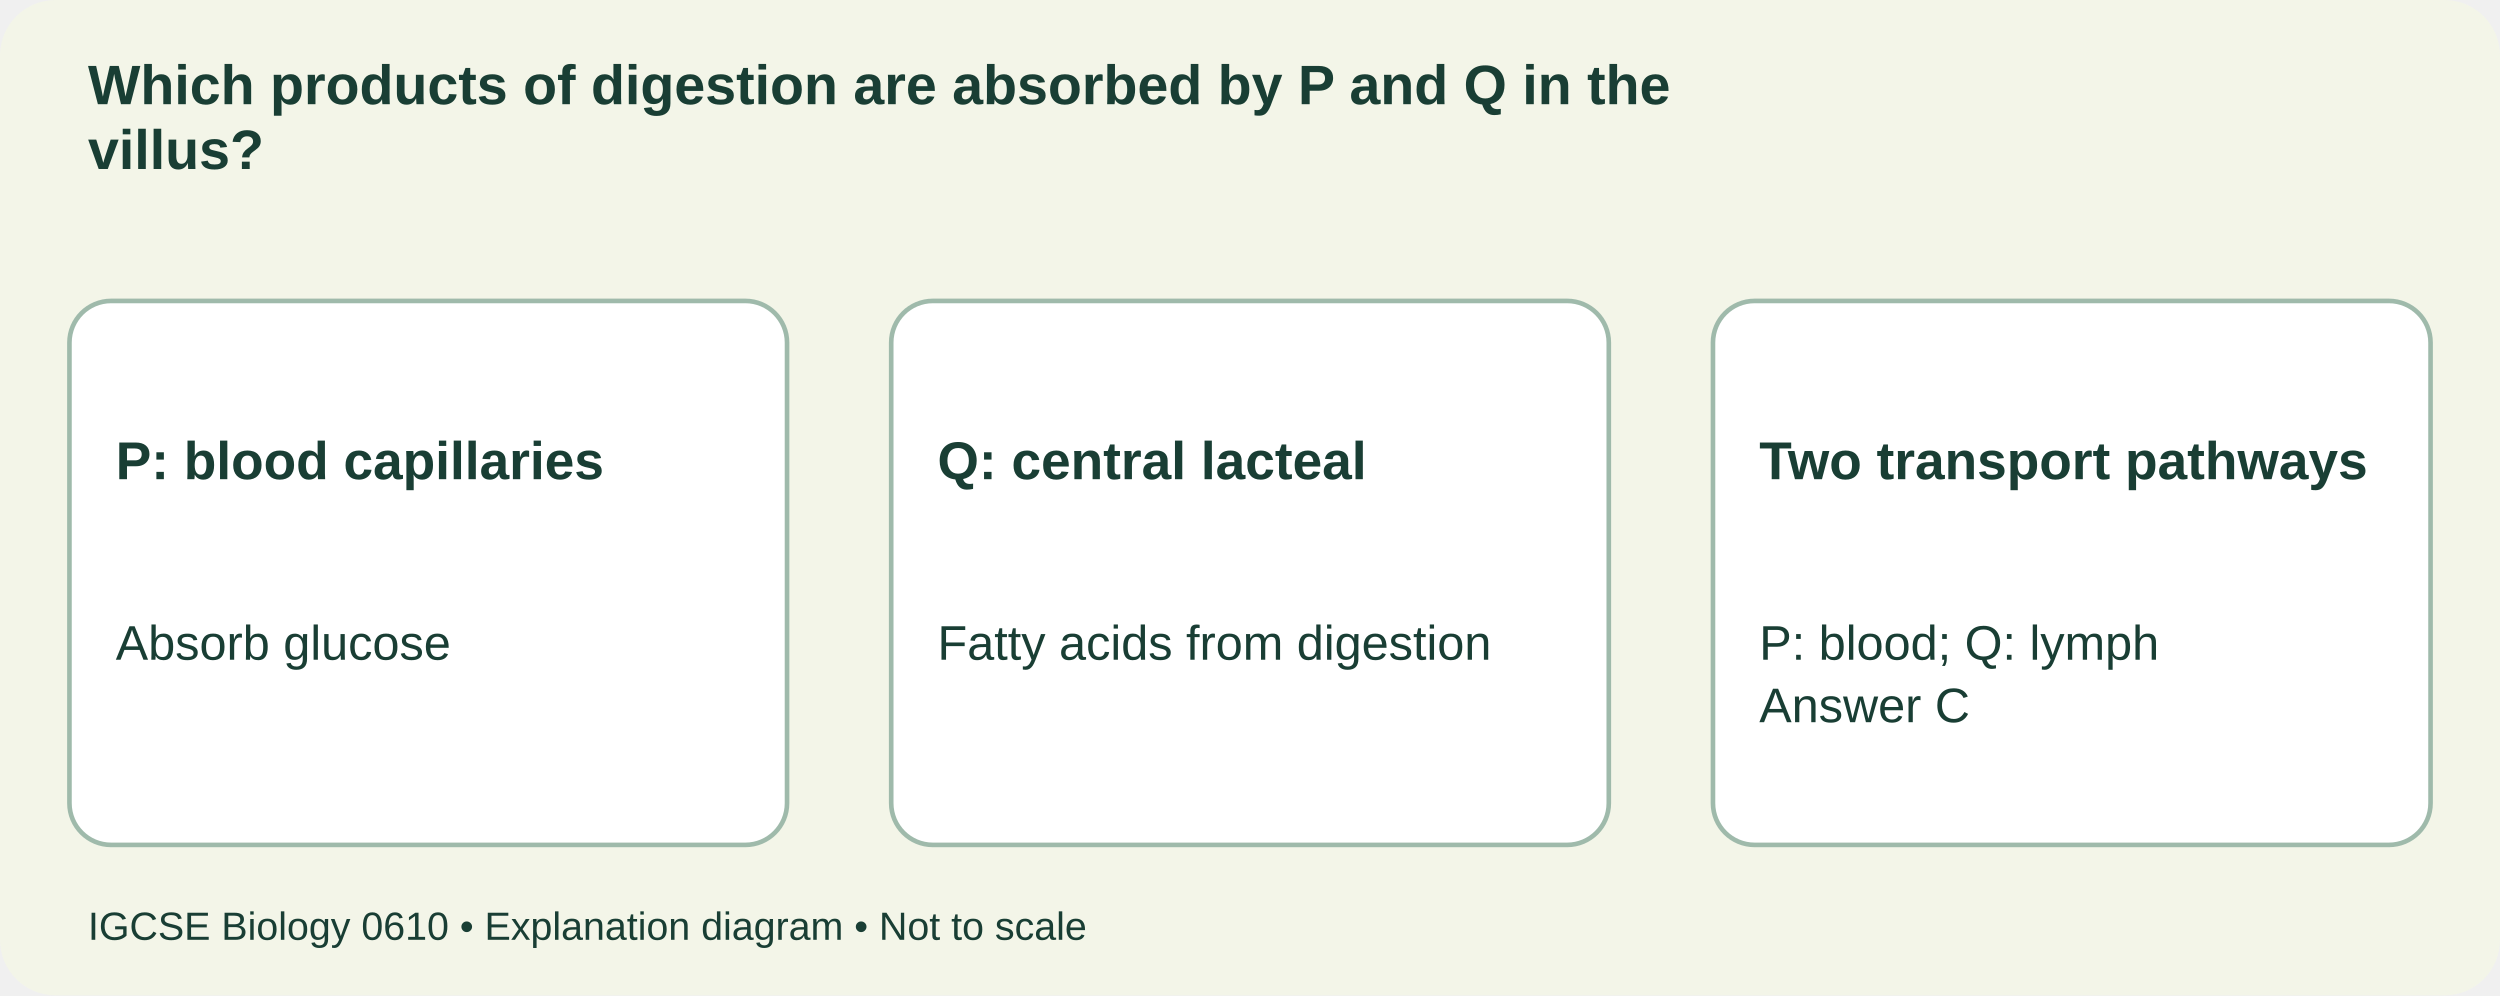
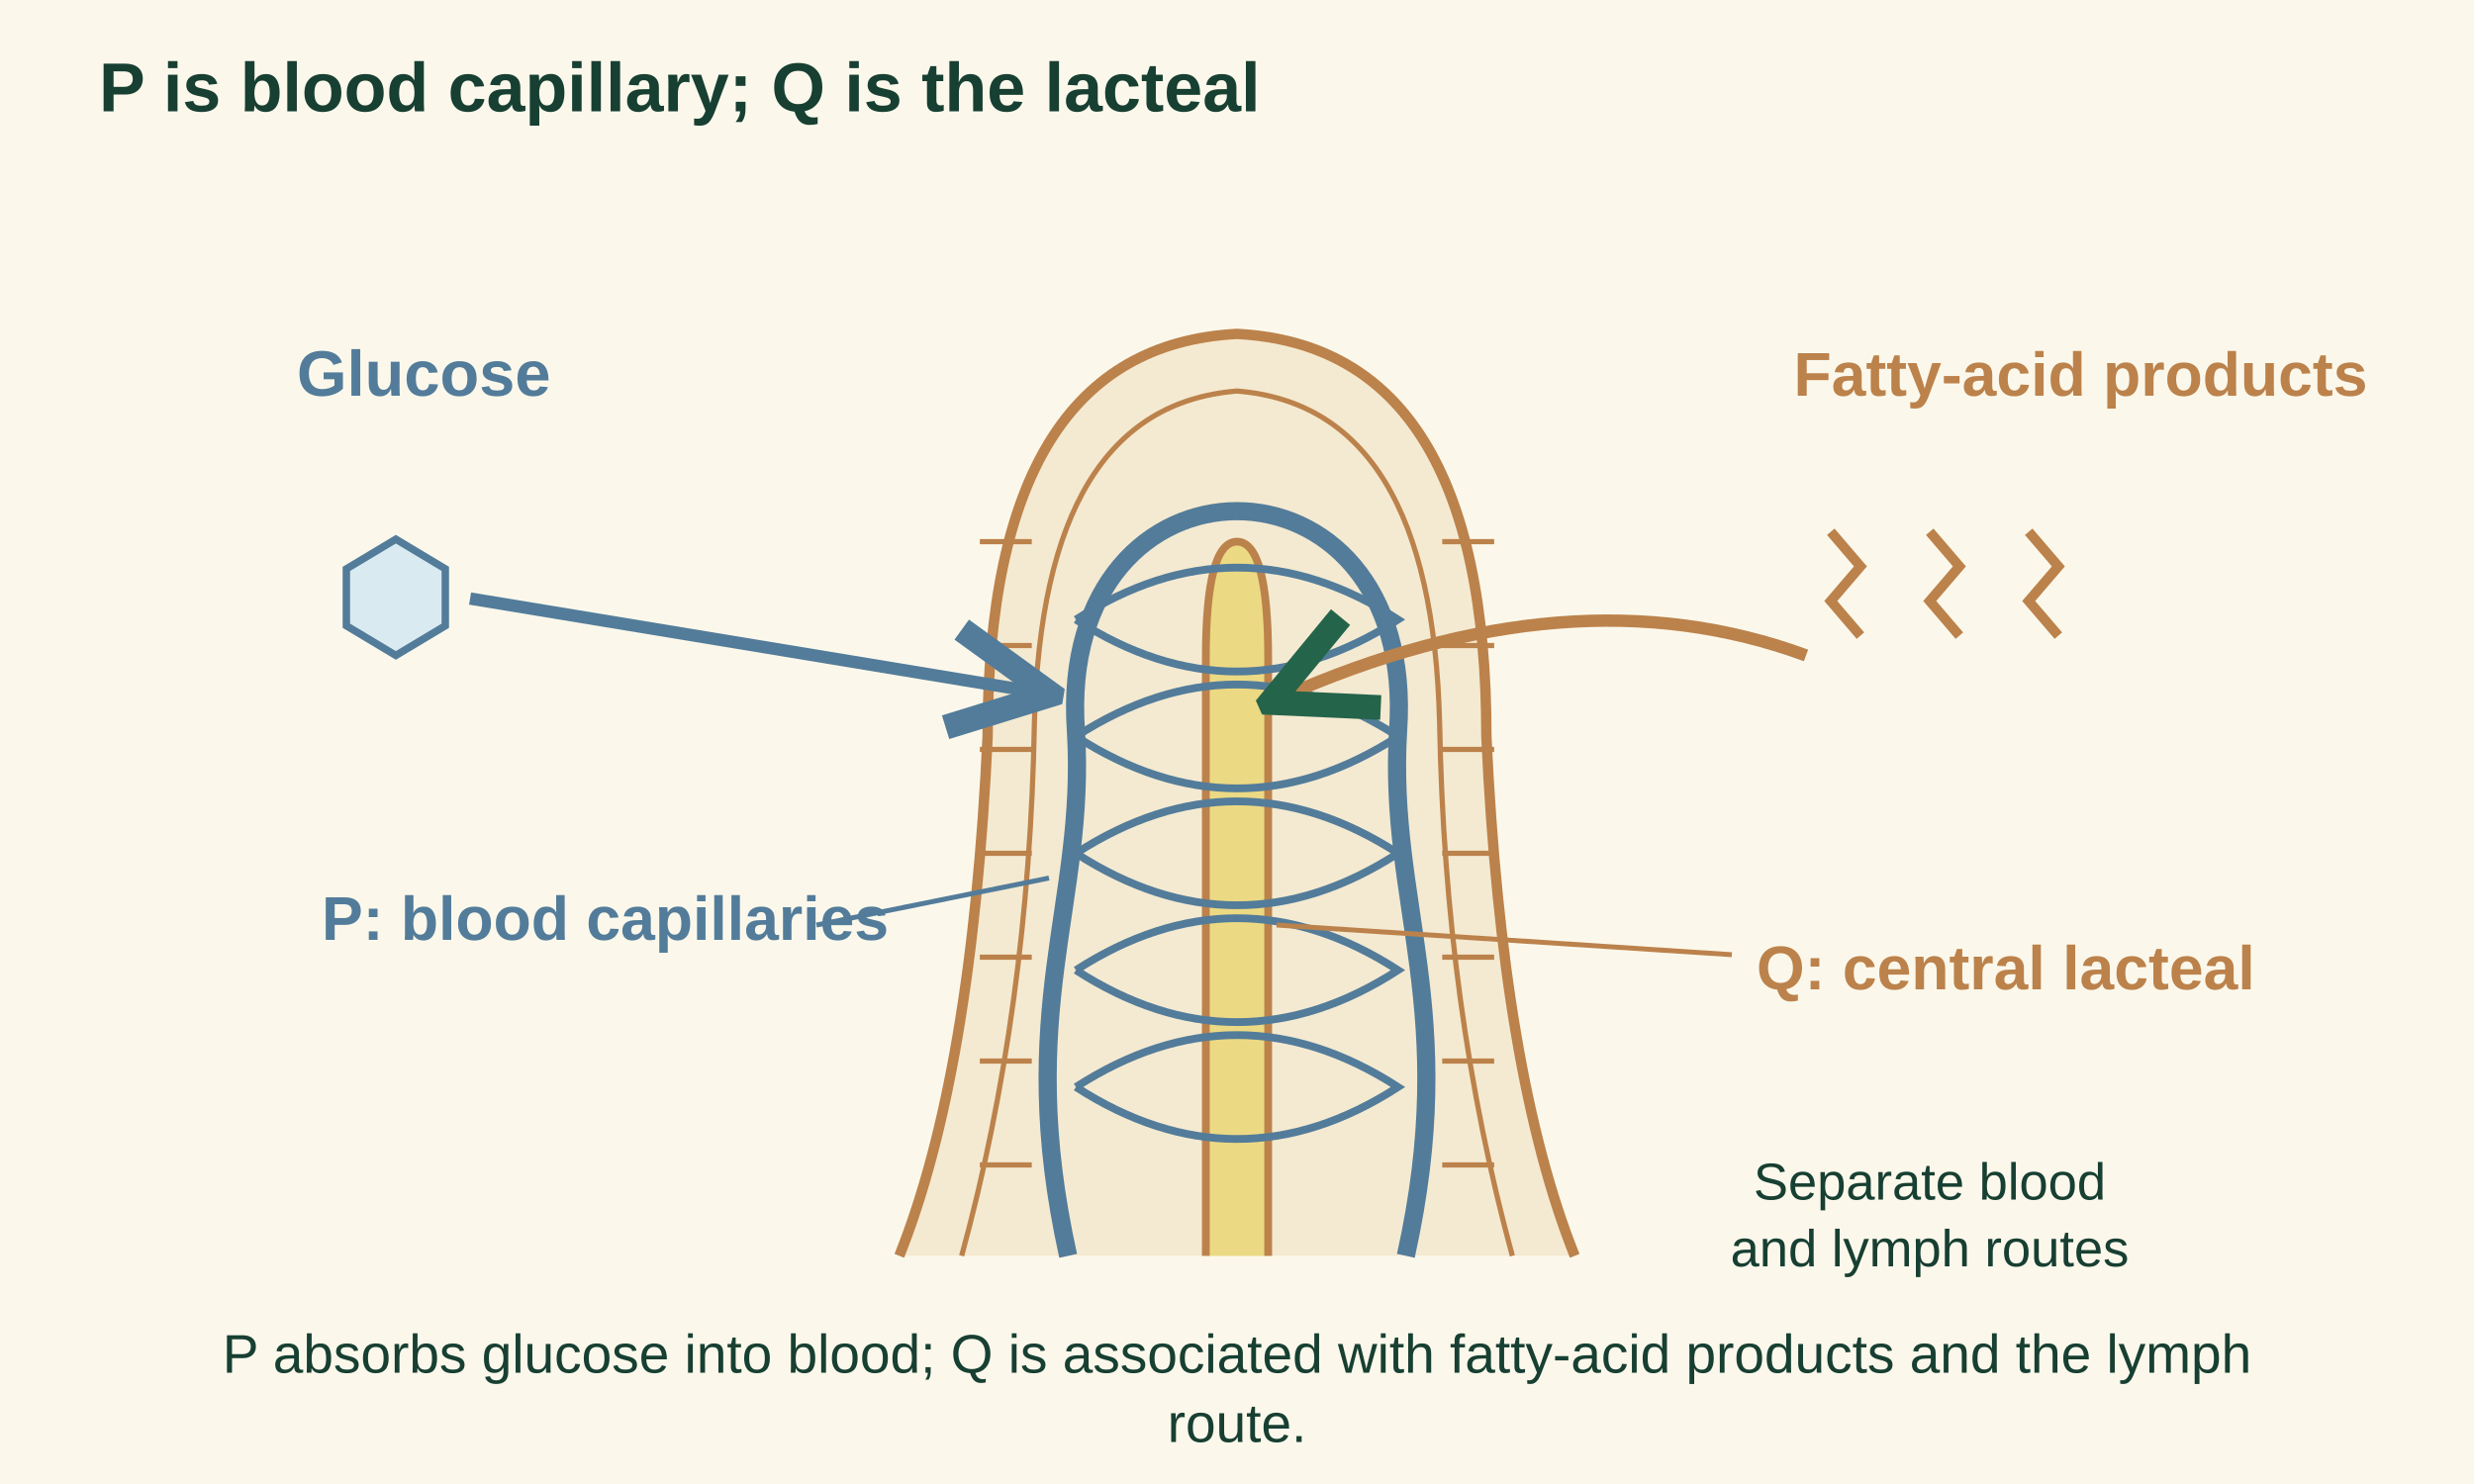
- <svg xmlns="http://www.w3.org/2000/svg" width="1080" height="430" viewBox="0 0 1080 430" role="img" aria-labelledby="title desc">
+ <svg xmlns="http://www.w3.org/2000/svg" width="1000" height="600" viewBox="0 0 1000 600" role="img" aria-labelledby="title desc">
  <defs>
-     <marker id="arrow" markerWidth="10" markerHeight="10" refX="8" refY="5" orient="auto">
-       <path d="M0 0 L10 5 L0 10 Z" fill="#35735e" />
+     <marker id="arrow" markerWidth="10" markerHeight="10" refX="8" refY="5" orient="auto-start-reverse">
+       <path d="M1 1 L9 5 L1 9" fill="none" stroke="#24644b" stroke-width="2" />
+     </marker>
+     <marker id="bluearrow" markerWidth="10" markerHeight="10" refX="8" refY="5" orient="auto-start-reverse">
+       <path d="M1 1 L9 5 L1 9" fill="none" stroke="#537c9a" stroke-width="2" />
    </marker>
  </defs>
-   <rect width="1080" height="430" rx="24" fill="#f3f5e8" />
-   <g font-family="Arial, sans-serif" fill="#193e34">
-     <text x="38" y="45" font-size="24" font-weight="700">Which products of digestion are absorbed by P and Q in the</text>
-     <text x="38" y="73" font-size="24" font-weight="700">villus?</text>
-     <rect x="30" y="130" width="310" height="235" rx="18" fill="#fff" stroke="#9fbaab" stroke-width="2" />
-     <text x="50" y="207" font-size="23" font-weight="700">P: blood capillaries</text>
-     <text x="50" y="285" font-size="21" font-weight="400">Absorb glucose</text>
-     <rect x="385" y="130" width="310" height="235" rx="18" fill="#fff" stroke="#9fbaab" stroke-width="2" />
-     <rect x="740" y="130" width="310" height="235" rx="18" fill="#fff" stroke="#9fbaab" stroke-width="2" />
-     <text x="38" y="406" font-size="17" font-weight="400">IGCSE Biology 0610 • Explanation diagram • Not to scale</text>
-     <text x="405" y="207" font-size="23" font-weight="700">Q: central lacteal</text>
-     <text x="405" y="285" font-size="21" font-weight="400">Fatty acids from digestion</text>
-     <text x="760" y="207" font-size="23" font-weight="700">Two transport pathways</text>
-     <text x="760" y="285" font-size="21" font-weight="400">P: blood; Q: lymph</text>
-     <text x="760" y="312" font-size="21" font-weight="400">Answer C</text>
+   <rect width="1000" height="600" fill="#fbf8eb" />
+   <g font-family="Arial, sans-serif" fill="#173f32">
+     <text x="40" y="45" font-size="28" fill="#173f32" text-anchor="start" font-weight="bold">P is blood capillary; Q is the lacteal</text>
+     <text x="500" y="555" font-size="22" fill="#173f32" text-anchor="middle" font-weight="normal">P absorbs glucose into blood; Q is associated with fatty-acid products and the lymph</text>
+     <text x="500" y="583" font-size="22" fill="#173f32" text-anchor="middle" font-weight="normal">route.</text>
+     <g transform="translate(500 135) scale(1.05)">
+       <path d="M-130 355 Q-102 285 -96 155 Q-96 5 0 0 Q96 5 96 155 Q102 285 130 355" fill="#f4ead1" stroke="#bc824b" stroke-width="4" />
+       <path d="M-106 355 Q-80 260 -78 150 Q-75 28 0 22 Q75 28 78 150 Q80 260 106 355" fill="none" stroke="#bc824b" stroke-width="2" />
+       <path d="M-12 355 L-12 125 Q-12 80 0 80 Q12 80 12 125 L12 355" fill="#ecd983" stroke="#bc824b" stroke-width="3" />
+       <path d="M-65 355 C-86 260 -58 220 -62 153 C-70 40 70 40 62 153 C58 220 86 260 65 355" fill="none" stroke="#537c9a" stroke-width="7" />
+       <path d="M-62 110 Q0 70 62 110 Q0 150 -62 110" fill="none" stroke="#537c9a" stroke-width="3" />
+       <path d="M-62 155 Q0 115 62 155 Q0 195 -62 155" fill="none" stroke="#537c9a" stroke-width="3" />
+       <path d="M-62 200 Q0 160 62 200 Q0 240 -62 200" fill="none" stroke="#537c9a" stroke-width="3" />
+       <path d="M-62 245 Q0 205 62 245 Q0 285 -62 245" fill="none" stroke="#537c9a" stroke-width="3" />
+       <path d="M-62 290 Q0 250 62 290 Q0 330 -62 290" fill="none" stroke="#537c9a" stroke-width="3" />
+       <path d="M-99 80 L-79 80" fill="none" stroke="#bc824b" stroke-width="2" />
+       <path d="M79 80 L99 80" fill="none" stroke="#bc824b" stroke-width="2" />
+       <path d="M-99 120 L-79 120" fill="none" stroke="#bc824b" stroke-width="2" />
+       <path d="M79 120 L99 120" fill="none" stroke="#bc824b" stroke-width="2" />
+       <path d="M-99 160 L-79 160" fill="none" stroke="#bc824b" stroke-width="2" />
+       <path d="M79 160 L99 160" fill="none" stroke="#bc824b" stroke-width="2" />
+       <path d="M-99 200 L-79 200" fill="none" stroke="#bc824b" stroke-width="2" />
+       <path d="M79 200 L99 200" fill="none" stroke="#bc824b" stroke-width="2" />
+       <path d="M-99 240 L-79 240" fill="none" stroke="#bc824b" stroke-width="2" />
+       <path d="M79 240 L99 240" fill="none" stroke="#bc824b" stroke-width="2" />
+       <path d="M-99 280 L-79 280" fill="none" stroke="#bc824b" stroke-width="2" />
+       <path d="M79 280 L99 280" fill="none" stroke="#bc824b" stroke-width="2" />
+       <path d="M-99 320 L-79 320" fill="none" stroke="#bc824b" stroke-width="2" />
+       <path d="M79 320 L99 320" fill="none" stroke="#bc824b" stroke-width="2" />
+     </g>
+     <text x="120" y="160" font-size="26" fill="#537c9a" text-anchor="start" font-weight="bold">Glucose</text>
+     <polygon points="140,230 160,218 180,230 180,253 160,265 140,253" fill="#d9eaf1" stroke="#537c9a" stroke-width="3" />
+     <path d="M190 242 L420 280" fill="none" stroke="#537c9a" stroke-width="5" marker-end="url(#bluearrow)" />
+     <text x="130" y="380" font-size="25" fill="#537c9a" text-anchor="start" font-weight="bold">P: blood capillaries</text>
+     <path d="M330 374 L424 355" fill="none" stroke="#537c9a" stroke-width="2" />
+     <text x="725" y="160" font-size="25" fill="#bc824b" text-anchor="start" font-weight="bold">Fatty-acid products</text>
+     <path d="M740 215 l12 14 l-12 14 l12 14" fill="none" stroke="#bc824b" stroke-width="4" />
+     <path d="M780 215 l12 14 l-12 14 l12 14" fill="none" stroke="#bc824b" stroke-width="4" />
+     <path d="M820 215 l12 14 l-12 14 l12 14" fill="none" stroke="#bc824b" stroke-width="4" />
+     <path d="M730 265 Q635 230 518 282" fill="none" stroke="#bc824b" stroke-width="5" marker-end="url(#arrow)" />
+     <text x="710" y="400" font-size="25" fill="#bc824b" text-anchor="start" font-weight="bold">Q: central lacteal</text>
+     <path d="M700 386 L516 374" fill="none" stroke="#bc824b" stroke-width="2" />
+     <text x="780" y="485" font-size="21" fill="#173f32" text-anchor="middle" font-weight="normal">Separate blood</text>
+     <text x="780" y="512" font-size="21" fill="#173f32" text-anchor="middle" font-weight="normal">and lymph routes</text>
  </g>
</svg>
